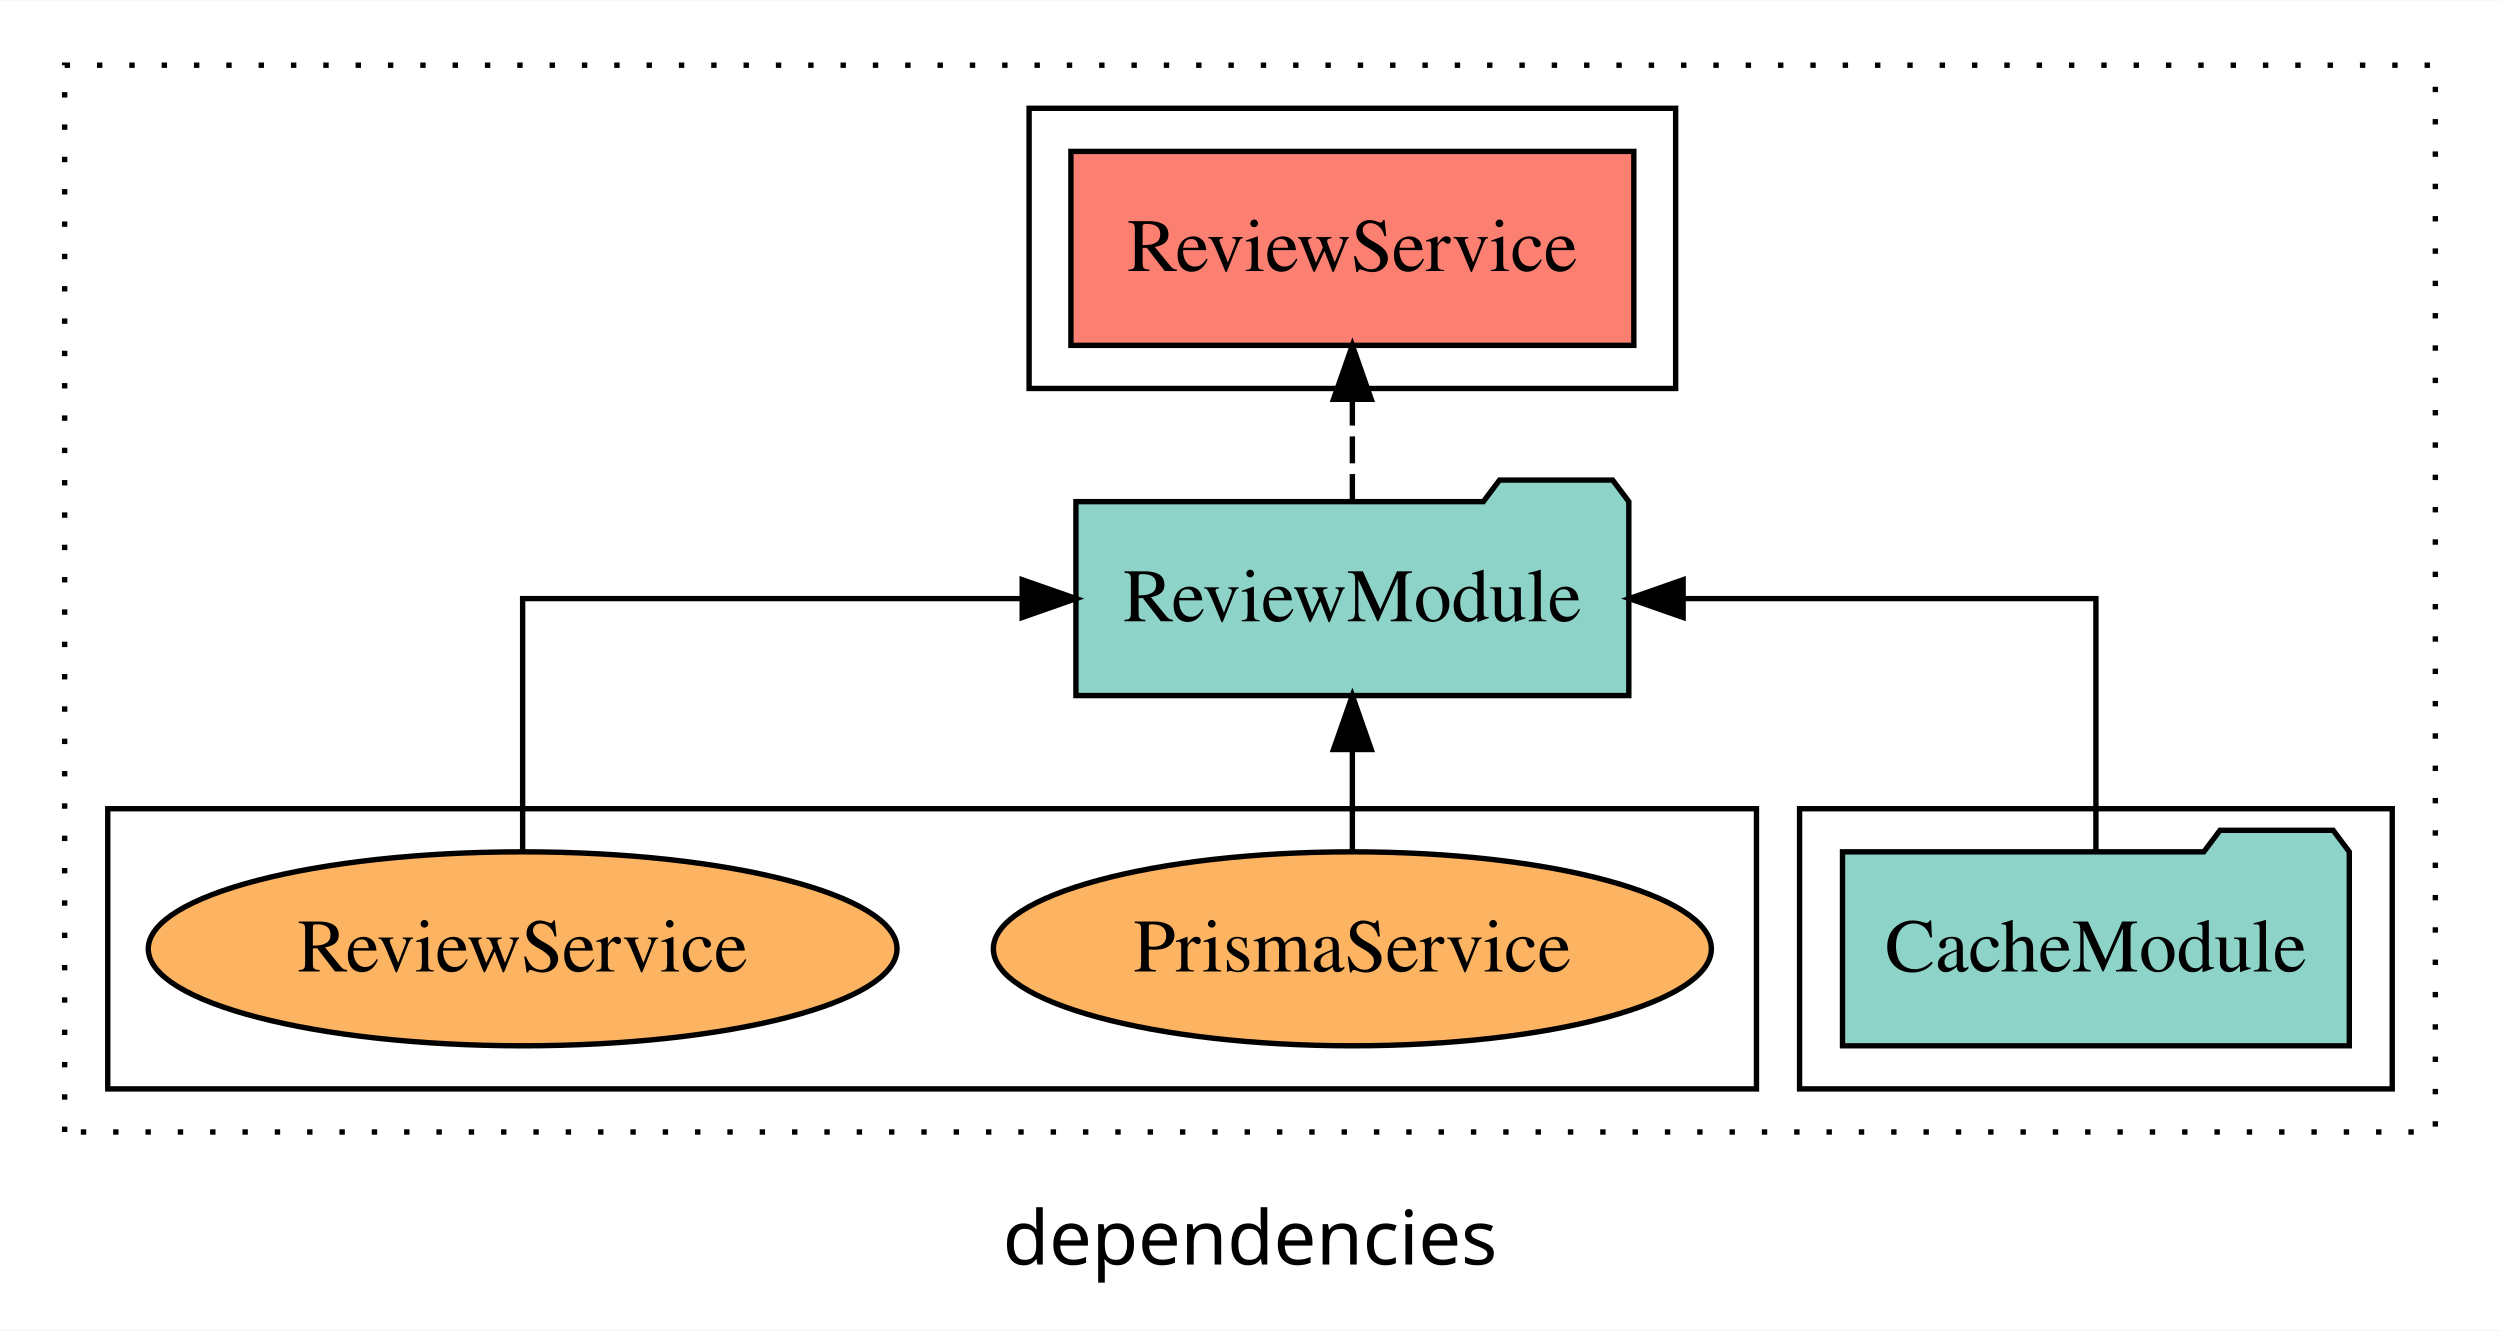
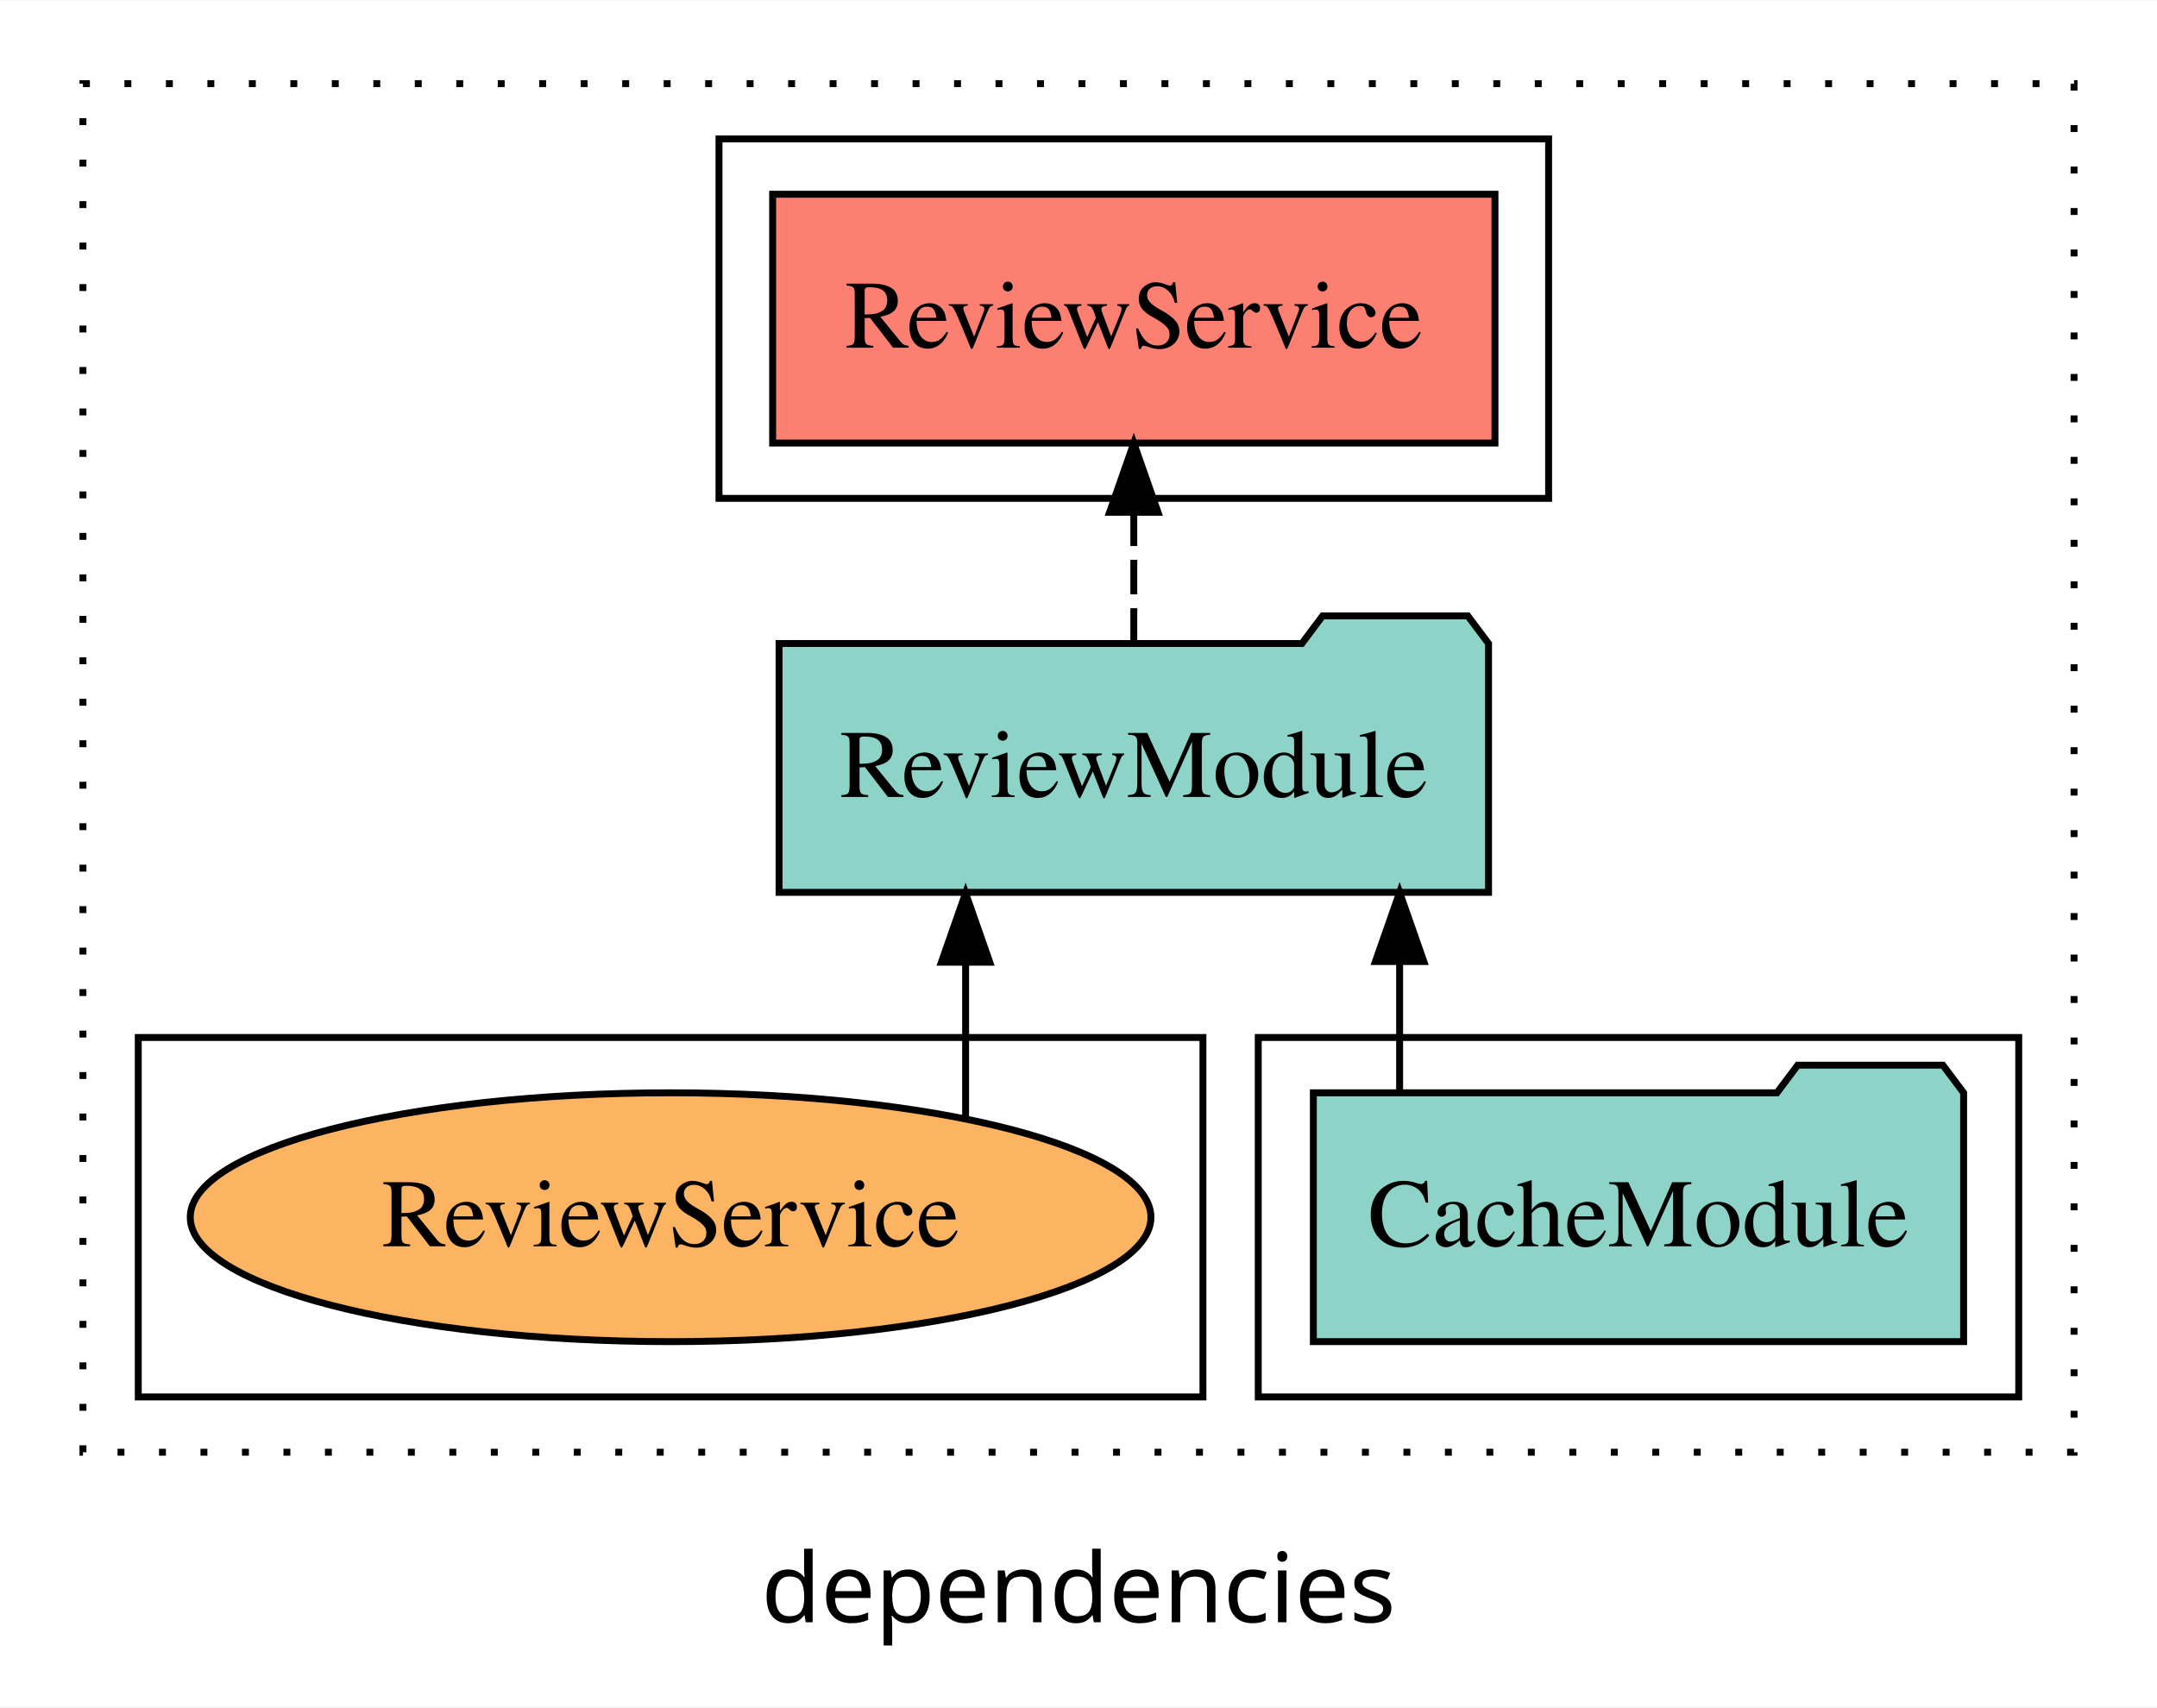
- <svg xmlns="http://www.w3.org/2000/svg" width="464pt" height="247pt" viewBox="0.00 0.00 464.00 246.80">
+ <svg xmlns="http://www.w3.org/2000/svg" width="312pt" height="247pt" viewBox="0.00 0.00 312.00 246.80">
  <g id="graph0" class="graph" transform="scale(1 1) rotate(0) translate(4 242.8)">
-     <polygon fill="white" stroke="transparent" points="-4,4 -4,-242.8 460,-242.8 460,4 -4,4" />
-     <text text-anchor="middle" x="228" y="-8.2" font-family="sans-serif" font-size="14.00">dependencies</text>
+     <polygon fill="white" stroke="transparent" points="-4,4 -4,-242.8 308,-242.8 308,4 -4,4" />
+     <text text-anchor="middle" x="152" y="-8.2" font-family="sans-serif" font-size="14.00">dependencies</text>
    <g id="clust1" class="cluster">
-       <polygon fill="none" stroke="black" stroke-dasharray="1,5" points="8,-32.8 8,-230.8 448,-230.8 448,-32.8 8,-32.8" />
+       <polygon fill="none" stroke="black" stroke-dasharray="1,5" points="8,-32.8 8,-230.8 296,-230.8 296,-32.8 8,-32.8" />
    </g>
    <g id="clust4" class="cluster">
-       <polygon fill="none" stroke="black" points="187,-170.8 187,-222.8 307,-222.8 307,-170.8 187,-170.8" />
+       <polygon fill="none" stroke="black" points="100,-170.8 100,-222.8 220,-222.8 220,-170.8 100,-170.8" />
    </g>
    <g id="clust3" class="cluster">
-       <polygon fill="none" stroke="black" points="330,-40.8 330,-92.8 440,-92.8 440,-40.8 330,-40.8" />
+       <polygon fill="none" stroke="black" points="178,-40.8 178,-92.8 288,-92.8 288,-40.8 178,-40.8" />
    </g>
    <g id="clust6" class="cluster">
-       <polygon fill="none" stroke="black" points="16,-40.8 16,-92.8 322,-92.8 322,-40.8 16,-40.8" />
+       <polygon fill="none" stroke="black" points="16,-40.8 16,-92.8 170,-92.8 170,-40.8 16,-40.8" />
    </g>
    <g id="node1" class="node">
-       <polygon fill="#8dd3c7" stroke="black" points="432.03,-84.8 429.03,-88.8 408.03,-88.8 405.03,-84.8 337.97,-84.8 337.97,-48.8 432.03,-48.8 432.03,-84.8" />
-       <text text-anchor="middle" x="385" y="-62.6" font-family="Times,serif" font-size="14.00">CacheModule</text>
+       <polygon fill="#8dd3c7" stroke="black" points="280.03,-84.8 277.03,-88.8 256.03,-88.8 253.03,-84.8 185.97,-84.8 185.97,-48.8 280.03,-48.8 280.03,-84.8" />
+       <text text-anchor="middle" x="233" y="-62.6" font-family="Times,serif" font-size="14.00">CacheModule</text>
    </g>
    <g id="node2" class="node">
-       <polygon fill="#8dd3c7" stroke="black" points="298.31,-149.8 295.31,-153.8 274.31,-153.8 271.31,-149.8 195.69,-149.8 195.69,-113.8 298.31,-113.8 298.31,-149.8" />
-       <text text-anchor="middle" x="247" y="-127.6" font-family="Times,serif" font-size="14.00">ReviewModule</text>
+       <polygon fill="#8dd3c7" stroke="black" points="211.31,-149.8 208.31,-153.8 187.31,-153.8 184.31,-149.8 108.69,-149.8 108.69,-113.8 211.31,-113.8 211.31,-149.8" />
+       <text text-anchor="middle" x="160" y="-127.6" font-family="Times,serif" font-size="14.00">ReviewModule</text>
    </g>
    <g id="edge1" class="edge">
-       <path fill="none" stroke="black" d="M385,-84.91C385,-104.14 385,-131.8 385,-131.8 385,-131.8 308.39,-131.8 308.39,-131.8" />
-       <polygon fill="black" stroke="black" points="308.39,-128.3 298.39,-131.8 308.39,-135.3 308.39,-128.3" />
+       <path fill="none" stroke="black" d="M198.45,-84.91C198.45,-84.91 198.45,-103.79 198.45,-103.79" />
+       <polygon fill="black" stroke="black" points="194.95,-103.79 198.45,-113.79 201.95,-103.79 194.95,-103.79" />
    </g>
    <g id="node3" class="node">
-       <polygon fill="#fb8072" stroke="black" points="299.24,-214.8 194.76,-214.8 194.76,-178.8 299.24,-178.8 299.24,-214.8" />
-       <text text-anchor="middle" x="247" y="-192.6" font-family="Times,serif" font-size="14.00">ReviewService </text>
+       <polygon fill="#fb8072" stroke="black" points="212.24,-214.8 107.76,-214.8 107.76,-178.8 212.24,-178.8 212.24,-214.8" />
+       <text text-anchor="middle" x="160" y="-192.6" font-family="Times,serif" font-size="14.00">ReviewService </text>
    </g>
    <g id="edge2" class="edge">
-       <path fill="none" stroke="black" stroke-dasharray="5,2" d="M247,-149.91C247,-149.91 247,-168.79 247,-168.79" />
-       <polygon fill="black" stroke="black" points="243.5,-168.79 247,-178.79 250.5,-168.79 243.5,-168.79" />
+       <path fill="none" stroke="black" stroke-dasharray="5,2" d="M160,-149.91C160,-149.91 160,-168.79 160,-168.79" />
+       <polygon fill="black" stroke="black" points="156.5,-168.79 160,-178.79 163.5,-168.79 156.5,-168.79" />
    </g>
    <g id="node4" class="node">
-       <ellipse fill="#fdb462" stroke="black" cx="247" cy="-66.8" rx="66.63" ry="18" />
-       <text text-anchor="middle" x="247" y="-62.6" font-family="Times,serif" font-size="14.00">PrismaService</text>
-     </g>
-     <g id="edge3" class="edge">
-       <path fill="none" stroke="black" d="M247,-84.91C247,-84.91 247,-103.79 247,-103.79" />
-       <polygon fill="black" stroke="black" points="243.5,-103.79 247,-113.79 250.5,-103.79 243.5,-103.79" />
-     </g>
-     <g id="node5" class="node">
      <ellipse fill="#fdb462" stroke="black" cx="93" cy="-66.8" rx="69.48" ry="18" />
      <text text-anchor="middle" x="93" y="-62.6" font-family="Times,serif" font-size="14.00">ReviewService</text>
    </g>
-     <g id="edge4" class="edge">
-       <path fill="none" stroke="black" d="M93,-84.91C93,-104.14 93,-131.8 93,-131.8 93,-131.8 185.72,-131.8 185.72,-131.8" />
-       <polygon fill="black" stroke="black" points="185.72,-135.3 195.72,-131.8 185.72,-128.3 185.72,-135.3" />
+     <g id="edge3" class="edge">
+       <path fill="none" stroke="black" d="M135.67,-81.23C135.67,-81.23 135.67,-103.69 135.67,-103.69" />
+       <polygon fill="black" stroke="black" points="132.17,-103.69 135.67,-113.69 139.17,-103.69 132.17,-103.69" />
    </g>
  </g>
</svg>
